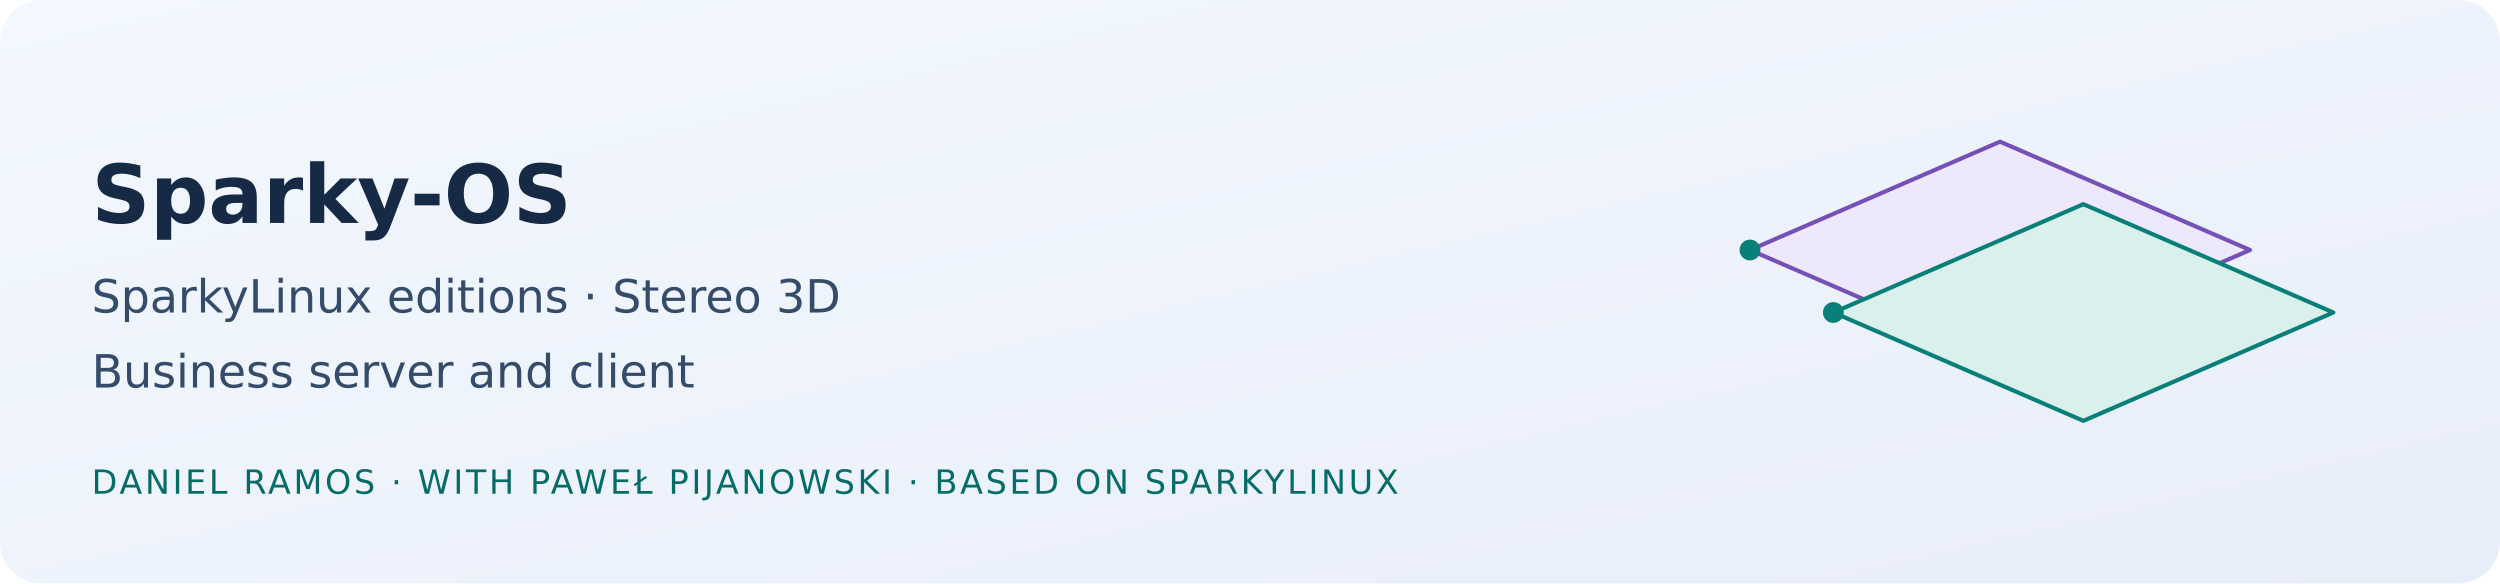
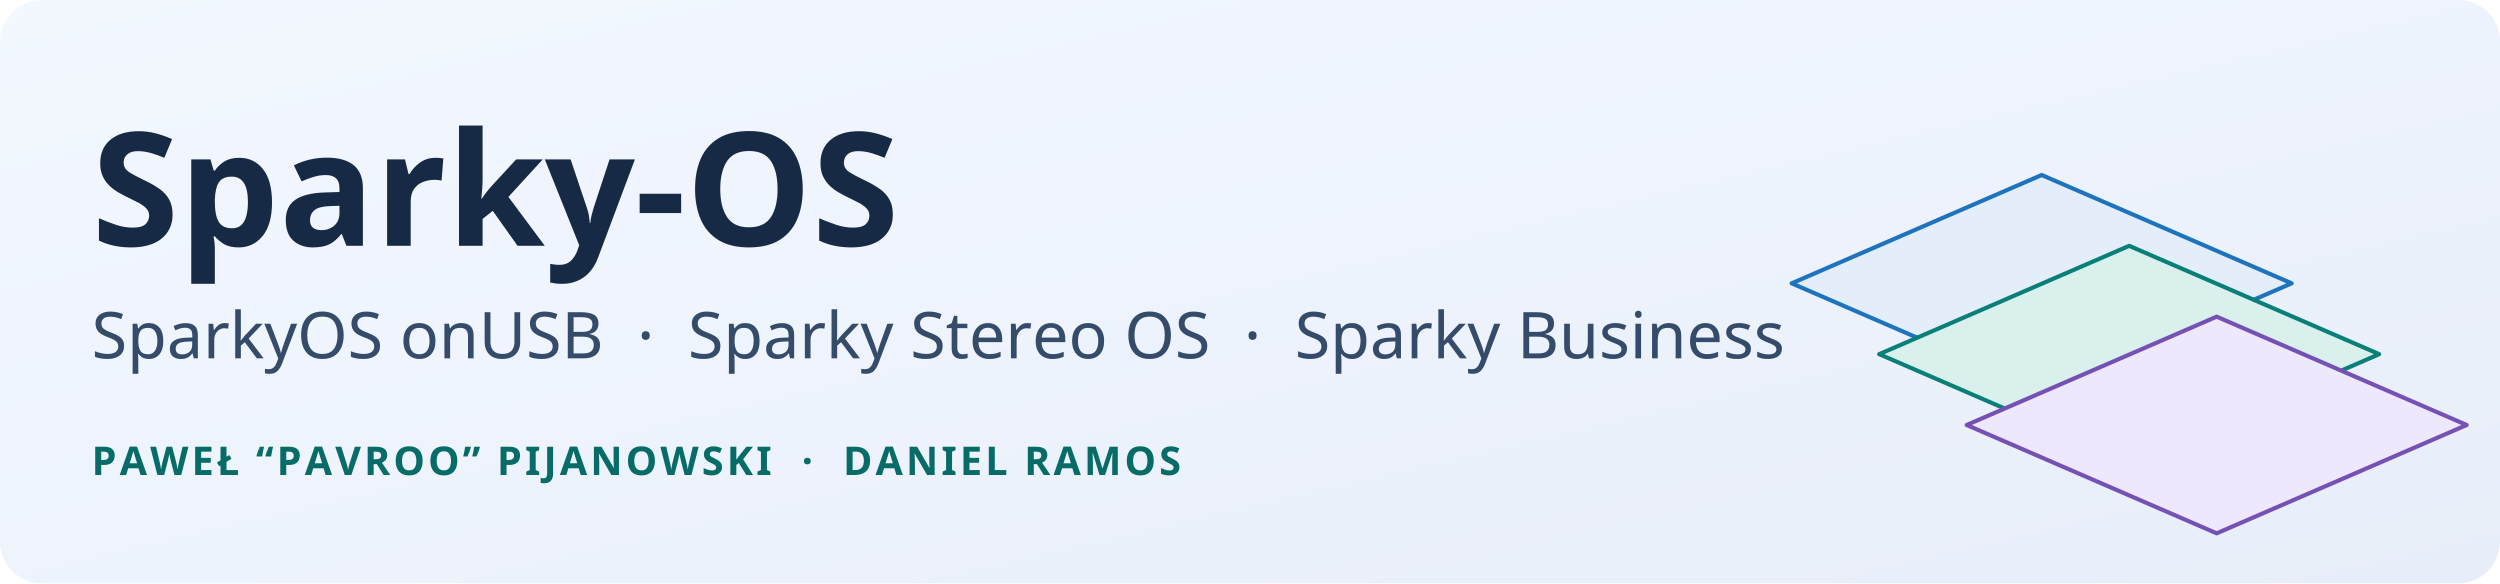
- <svg xmlns="http://www.w3.org/2000/svg" width="1200" height="280" viewBox="0 0 1200 280" role="img" aria-labelledby="title description">
+ <svg xmlns="http://www.w3.org/2000/svg" width="1200" height="280" viewBox="0 0 1200 280" role="img" aria-labelledby="t d">
  <defs>
-     <linearGradient id="background" x1="0" y1="0" x2="1" y2="1">
+     <linearGradient id="bg" x1="0" y1="0" x2="1" y2="1">
      <stop offset="0" stop-color="#f3f8ff" />
      <stop offset="1" stop-color="#e8eef9" />
    </linearGradient>
-     <linearGradient id="accent" x1="0" y1="0" x2="1" y2="0">
+     <linearGradient id="ac" x1="0" y1="0" x2="1" y2="0">
      <stop offset="0" stop-color="#087f78" />
      <stop offset="1" stop-color="#7651b5" />
    </linearGradient>
+     <path id="g0" d="M511 198Q511 103 442.5 46.5Q374 -10 248 -10Q135 -10 46 33V174Q97 152 151.5 133.5Q206 115 260 115Q316 115 339.5 136.5Q363 158 363 191Q363 218 344.5 237Q326 256 295 272.5Q264 289 224 308Q199 320 170 336.5Q141 353 114.5 377.5Q88 402 71 437Q54 472 54 521Q54 617 119 670.5Q184 724 296 724Q352 724 402.5 711Q453 698 508 674L459 556Q410 576 371 587Q332 598 291 598Q248 598 225 578Q202 558 202 526Q202 488 236 466Q270 444 337 412Q392 386 430.5 358Q469 330 490 292Q511 254 511 198Z" />
+     <path id="g1" d="M382 556Q474 556 531 484.5Q588 413 588 274Q588 135 529 62.5Q470 -10 378 -10Q319 -10 284 11.5Q249 33 227 60H219Q227 18 227 -20V-240H78V546H199L220 475H227Q249 508 286 532Q323 556 382 556ZM334 437Q276 437 252.5 401Q229 365 227 291V275Q227 196 250.5 153.5Q274 111 336 111Q387 111 411.5 153.5Q436 196 436 276Q436 437 334 437Z" />
+     <path id="g2" d="M302 557Q412 557 470.5 509.5Q529 462 529 364V0H425L396 74H392Q357 30 318 10Q279 -10 211 -10Q138 -10 90 32.5Q42 75 42 163Q42 250 103 291.5Q164 333 286 337L381 340V364Q381 407 358.5 427Q336 447 296 447Q256 447 218 435.5Q180 424 142 407L93 508Q137 531 190.5 544Q244 557 302 557ZM323 251Q251 249 223 225Q195 201 195 162Q195 128 215 113.5Q235 99 267 99Q315 99 348 127.5Q381 156 381 208V253Z" />
+     <path id="g3" d="M383 556Q394 556 409 555Q424 554 433 552L422 412Q415 414 401.5 415.5Q388 417 378 417Q340 417 305 403.5Q270 390 248.5 360Q227 330 227 278V0H78V546H191L213 454H220Q244 496 286 526Q328 556 383 556Z" />
+     <path id="g4" d="M227 420Q227 389 224.5 358.5Q222 328 219 297H221Q236 318 252 339.5Q268 361 286 380L439 546H607L390 309L620 0H448L291 221L227 170V0H78V760H227Z" />
+     <path id="g5" d="M0 546H163L266 239Q274 217 278 193.5Q282 170 284 144H287Q290 170 295.5 193.5Q301 217 308 239L409 546H569L338 -70Q307 -155 247.5 -197.5Q188 -240 110 -240Q85 -240 66.5 -237.5Q48 -235 34 -232V-114Q45 -116 60.5 -118Q76 -120 93 -120Q140 -120 167.5 -91.5Q195 -63 208 -23L217 4Z" />
+     <path id="g6" d="M30 207V329H292V207Z" />
+     <path id="g7" d="M738 358Q738 247 701.5 164.5Q665 82 590 36Q515 -10 398 -10Q282 -10 206.5 36Q131 82 94.5 165Q58 248 58 359Q58 470 94.5 552Q131 634 206.5 679.5Q282 725 399 725Q515 725 590 679.5Q665 634 701.5 551.5Q738 469 738 358ZM217 358Q217 246 260 181.5Q303 117 398 117Q495 117 537 181.5Q579 246 579 358Q579 471 537 535Q495 599 399 599Q303 599 260 535Q217 471 217 358Z" />
+     <path id="g8" d="M502 191Q502 96 433 43Q364 -10 247 -10Q187 -10 136 -1Q85 8 51 24V110Q87 94 140.5 81Q194 68 251 68Q331 68 371.5 99Q412 130 412 183Q412 218 397 242Q382 266 345.5 286.5Q309 307 244 330Q153 363 106.5 411Q60 459 60 542Q60 599 89 639.5Q118 680 169.5 702Q221 724 288 724Q347 724 396 713Q445 702 485 684L457 607Q420 623 376.5 634Q333 645 286 645Q219 645 185 616.5Q151 588 151 541Q151 505 166 481Q181 457 215 438Q249 419 307 397Q370 374 413.5 347.5Q457 321 479.5 284Q502 247 502 191Z" />
+     <path id="g9" d="M340 546Q439 546 499.5 477Q560 408 560 269Q560 132 499.5 61Q439 -10 339 -10Q277 -10 236.5 13.5Q196 37 173 68H167Q169 51 171 25Q173 -1 173 -20V-240H85V536H157L169 463H173Q197 498 236 522Q275 546 340 546ZM324 472Q242 472 208.5 426Q175 380 173 286V269Q173 170 205.5 116.5Q238 63 326 63Q375 63 406.5 90Q438 117 453.5 163.5Q469 210 469 270Q469 362 433.5 417Q398 472 324 472Z" />
+     <path id="g10" d="M288 545Q386 545 433 502Q480 459 480 365V0H416L399 76H395Q360 32 321.5 11Q283 -10 215 -10Q142 -10 94 28.5Q46 67 46 149Q46 229 109 272.5Q172 316 303 320L394 323V355Q394 422 365 448Q336 474 283 474Q241 474 203 461.5Q165 449 132 433L105 499Q140 518 188 531.5Q236 545 288 545ZM314 259Q214 255 175.5 227Q137 199 137 148Q137 103 164.5 82Q192 61 235 61Q303 61 348 98.5Q393 136 393 214V262Z" />
+     <path id="g11" d="M335 546Q350 546 367.5 544.5Q385 543 398 540L387 459Q374 462 358.5 464Q343 466 329 466Q288 466 252 443.5Q216 421 194.5 380.5Q173 340 173 286V0H85V536H157L167 438H171Q197 482 238 514Q279 546 335 546Z" />
+     <path id="g12" d="M172 363Q172 347 170.5 321Q169 295 168 276H172Q178 284 190 299Q202 314 214.5 329.5Q227 345 236 355L407 536H510L293 307L525 0H419L233 250L172 197V0H85V760H172Z" />
+     <path id="g13" d="M1 536H95L211 231Q226 191 238 154.5Q250 118 256 85H260Q266 110 279 150.5Q292 191 306 232L415 536H510L279 -74Q251 -150 206.5 -195Q162 -240 84 -240Q60 -240 42 -237.5Q24 -235 11 -232V-162Q22 -164 37.5 -166Q53 -168 70 -168Q116 -168 144.5 -142Q173 -116 189 -73L217 -2Z" />
+     <path id="g14" d="M720 358Q720 247 682.5 164.5Q645 82 572 36Q499 -10 391 -10Q280 -10 206.5 36Q133 82 97 165Q61 248 61 359Q61 469 97 551Q133 633 206.5 679Q280 725 392 725Q499 725 572 679.5Q645 634 682.5 551.5Q720 469 720 358ZM156 358Q156 223 213 145.5Q270 68 391 68Q513 68 569 145.5Q625 223 625 358Q625 493 569 569.5Q513 646 392 646Q271 646 213.5 569.5Q156 493 156 358Z" />
+     <path id="g15" d="M551 269Q551 136 483.5 63Q416 -10 301 -10Q230 -10 174.5 22.5Q119 55 87 117.5Q55 180 55 269Q55 402 122 474Q189 546 304 546Q377 546 432.5 513.5Q488 481 519.5 419.5Q551 358 551 269ZM146 269Q146 174 183.5 118.5Q221 63 303 63Q384 63 422 118.5Q460 174 460 269Q460 364 422 418Q384 472 302 472Q220 472 183 418Q146 364 146 269Z" />
+     <path id="g16" d="M343 546Q439 546 488 499.5Q537 453 537 349V0H450V343Q450 472 330 472Q241 472 207 422Q173 372 173 278V0H85V536H156L169 463H174Q200 505 246 525.5Q292 546 343 546Z" />
+     <path id="g17" d="M640 252Q640 178 610 118.5Q580 59 518.5 24.5Q457 -10 362 -10Q229 -10 159.5 62.5Q90 135 90 254V714H180V251Q180 164 226.5 116Q273 68 367 68Q464 68 507.5 119.5Q551 171 551 252V714H640Z" />
+     <path id="g18" d="M301 714Q435 714 503.5 674.5Q572 635 572 537Q572 474 537 432.5Q502 391 436 379V374Q481 367 517.5 348Q554 329 575 294Q596 259 596 203Q596 106 529.5 53Q463 0 348 0H97V714ZM319 410Q411 410 445 439.5Q479 469 479 527Q479 586 437.5 611.5Q396 637 305 637H187V410ZM187 335V76H331Q426 76 463 113Q500 150 500 210Q500 266 461.5 300.5Q423 335 324 335Z" />
+     <path id="g19" d="M72 353Q72 390 90 405Q108 420 133 420Q159 420 177.5 405Q196 390 196 353Q196 317 177.5 301Q159 285 133 285Q108 285 90 301Q72 317 72 353Z" />
+     <path id="g20" d="M264 62Q284 62 305 65.5Q326 69 339 73V6Q325 -1 299 -5.5Q273 -10 249 -10Q207 -10 171.5 4.5Q136 19 114 55Q92 91 92 156V468H16V510L93 545L128 659H180V536H335V468H180V158Q180 109 203.5 85.5Q227 62 264 62Z" />
+     <path id="g21" d="M292 546Q361 546 410.5 516Q460 486 486.5 431.5Q513 377 513 304V251H146Q148 160 192.5 112.5Q237 65 317 65Q368 65 407.5 74.5Q447 84 489 102V25Q448 7 408 -1.5Q368 -10 313 -10Q237 -10 178.5 21Q120 52 87.5 113.5Q55 175 55 264Q55 352 84.5 415Q114 478 167.5 512Q221 546 292 546ZM291 474Q228 474 191.5 433.5Q155 393 148 321H421Q420 389 389 431.5Q358 474 291 474Z" />
+     <path id="g22" d="M533 536V0H461L448 71H444Q418 29 372 9.5Q326 -10 274 -10Q177 -10 128 36.5Q79 83 79 185V536H168V191Q168 63 287 63Q376 63 410.5 113Q445 163 445 257V536Z" />
+     <path id="g23" d="M434 148Q434 70 376 30Q318 -10 220 -10Q164 -10 123.5 -1Q83 8 52 24V104Q84 88 129.5 74.5Q175 61 222 61Q289 61 319 82.5Q349 104 349 140Q349 160 338 176Q327 192 298.5 208Q270 224 217 244Q165 264 128 284Q91 304 71 332Q51 360 51 404Q51 472 106.5 509Q162 546 252 546Q301 546 343.5 536.5Q386 527 423 510L393 440Q359 454 322 464Q285 474 246 474Q192 474 163.5 456.5Q135 439 135 409Q135 387 148 371.5Q161 356 191.5 341.5Q222 327 273 307Q324 288 360 268Q396 248 415 219.5Q434 191 434 148Z" />
+     <path id="g24" d="M130 737Q150 737 165.5 723.5Q181 710 181 681Q181 653 165.5 639Q150 625 130 625Q108 625 93 639Q78 653 78 681Q78 710 93 723.5Q108 737 130 737ZM173 536V0H85V536Z" />
+     <path id="g25" d="M318 714Q456 714 519.5 654.5Q583 595 583 491Q583 429 557 374.5Q531 320 470.5 287Q410 254 306 254H241V0H90V714ZM310 590H241V378H291Q355 378 392.5 403.5Q430 429 430 486Q430 590 310 590Z" />
+     <path id="g26" d="M527 0 475 170H215L163 0H0L252 717H437L690 0ZM387 463Q382 480 374 506Q366 532 358 559Q350 586 345 606Q340 586 331.5 556.5Q323 527 315.5 500.5Q308 474 304 463L253 297H439Z" />
+     <path id="g27" d="M967 714 785 0H613L516 375Q513 386 508.5 408Q504 430 498.5 456Q493 482 489 505.5Q485 529 483 542Q482 529 477.5 505.5Q473 482 468 456.5Q463 431 458 408.5Q453 386 450 374L354 0H182L0 714H149L240 324Q246 301 253 266Q260 231 266 196Q272 161 275 137Q278 162 284 196.5Q290 231 296.5 263.5Q303 296 308 314L412 714H555L659 314Q664 297 670.5 264Q677 231 683 196Q689 161 692 137Q695 162 701 196.5Q707 231 714.5 266Q722 301 727 324L818 714Z" />
+     <path id="g28" d="M501 0H90V714H501V590H241V433H483V309H241V125H501Z" />
+     <path id="g29" d="M90 0V240L56 220L1 316L90 370V714H241V462L311 505L368 409L241 332V125H531V0Z" />
+     <path id="g30" d="M433 714Q419 655 405.5 588Q392 521 384 469H247L240 480Q254 533 277.5 596Q301 659 326 714ZM205 714Q191 655 177.5 588Q164 521 156 469H19L12 480Q26 533 49.5 596Q73 659 98 714Z" />
+     <path id="g31" d="M650 714 407 0H242L0 714H153L287 289Q291 278 298.5 248.5Q306 219 314 186.5Q322 154 325 132Q328 154 335.5 186.5Q343 219 351 248.5Q359 278 362 289L497 714Z" />
+     <path id="g32" d="M298 714Q444 714 513.5 661Q583 608 583 500Q583 451 564.5 414.5Q546 378 515.5 352.5Q485 327 450 311L660 0H492L322 274H241V0H90V714ZM287 590H241V397H290Q365 397 397.5 422Q430 447 430 496Q430 547 395.5 568.5Q361 590 287 590Z" />
+     <path id="g33" d="M433 703Q420 650 396 587Q372 524 347 469H240Q254 528 268 595Q282 662 289 714H426ZM205 703Q192 650 168 587Q144 524 119 469H12Q26 528 40 595Q54 662 61 714H198Z" />
+     <path id="g34" d="M357 0H32V86L119 126V588L32 628V714H357V628L270 588V126L357 86Z" />
+     <path id="g35" d="M15 -210Q-14 -210 -36 -206.5Q-58 -203 -74 -199V-73Q-58 -77 -40.5 -80Q-23 -83 -3 -83Q23 -83 44.5 -73Q66 -63 78 -35Q90 -7 90 45V714H241V46Q241 -46 212.5 -102.5Q184 -159 133 -184.5Q82 -210 15 -210Z" />
+     <path id="g36" d="M723 0H531L220 540H216Q218 489 220.5 438Q223 387 225 336V0H90V714H281L591 179H594Q593 229 591 278Q589 327 587 376V714H723Z" />
+     <path id="g37" d="M664 0H492L305 301L241 255V0H90V714H241V387Q256 408 271 429Q286 450 301 471L494 714H662L413 398Z" />
+     <path id="g38" d="M57 352Q57 398 82 416.5Q107 435 143 435Q178 435 203 416.5Q228 398 228 352Q228 308 203 288.5Q178 269 143 269Q107 269 82 288.5Q57 308 57 352Z" />
+     <path id="g39" d="M682 364Q682 183 579.5 91.5Q477 0 292 0H90V714H314Q426 714 508.5 674Q591 634 636.5 556.5Q682 479 682 364ZM525 360Q525 479 473 534.5Q421 590 322 590H241V125H306Q525 125 525 360Z" />
+     <path id="g40" d="M90 0V714H241V125H531V0Z" />
+     <path id="g41" d="M392 0 220 560H216Q217 540 219 500Q221 460 223 414.5Q225 369 225 332V0H90V714H296L465 168H468L647 714H853V0H712V338Q712 372 713.5 416Q715 460 716.5 499.5Q718 539 719 559H715L531 0Z" />
  </defs>
-   <rect width="1200" height="280" rx="20" fill="url(#background)" />
-   <path d="M44 48H112" stroke="url(#accent)" stroke-width="5" stroke-linecap="round" />
-   <g font-family="DejaVu Sans, Arial, sans-serif">
-     <text x="44" y="107" fill="#172a45" font-size="39" font-weight="700">Sparky-OS</text>
-     <text x="44" y="150" fill="#344b69" font-size="22">SparkyLinux editions · Stereo 3D</text>
-     <text x="44" y="186" fill="#344b69" font-size="22">Business server and client</text>
-     <text x="44" y="237" fill="#076c67" font-size="16" letter-spacing="1.3">DANIEL RAMOS · WITH PAWEŁ PIJANOWSKI · BASED ON SPARKYLINUX</text>
+   <rect width="1200" height="280" rx="20" fill="url(#bg)" />
+   <path d="M44 44H112" stroke="url(#ac)" stroke-width="5" stroke-linecap="round" />
+   <g fill="#172a45" transform="translate(44 118) scale(0.076 -0.076)">
+     <use href="#g0" x="0" />
+     <use href="#g1" x="551" />
+     <use href="#g2" x="1184" />
+     <use href="#g3" x="1788" />
+     <use href="#g4" x="2242" />
+     <use href="#g5" x="2862" />
+     <use href="#g6" x="3431" />
+     <use href="#g7" x="3753" />
+     <use href="#g0" x="4549" />
+   </g>
+   <g fill="#344b69" transform="translate(44 172) scale(0.031 -0.031)">
+     <use href="#g8" x="0" />
+     <use href="#g9" x="549" />
+     <use href="#g10" x="1164" />
+     <use href="#g11" x="1725" />
+     <use href="#g12" x="2138" />
+     <use href="#g13" x="2672" />
+     <use href="#g14" x="3182" />
+     <use href="#g8" x="3963" />
+     <use href="#g15" x="4772" />
+     <use href="#g16" x="5377" />
+     <use href="#g17" x="5995" />
+     <use href="#g8" x="6726" />
+     <use href="#g18" x="7275" />
+     <use href="#g19" x="8445" />
+     <use href="#g8" x="9233" />
+     <use href="#g9" x="9782" />
+     <use href="#g10" x="10397" />
+     <use href="#g11" x="10958" />
+     <use href="#g12" x="11371" />
+     <use href="#g13" x="11905" />
+     <use href="#g8" x="12675" />
+     <use href="#g20" x="13224" />
+     <use href="#g21" x="13585" />
+     <use href="#g11" x="14149" />
+     <use href="#g21" x="14562" />
+     <use href="#g15" x="15126" />
+     <use href="#g14" x="15991" />
+     <use href="#g8" x="16772" />
+     <use href="#g19" x="17841" />
+     <use href="#g8" x="18629" />
+     <use href="#g9" x="19178" />
+     <use href="#g10" x="19793" />
+     <use href="#g11" x="20354" />
+     <use href="#g12" x="20767" />
+     <use href="#g13" x="21301" />
+     <use href="#g18" x="22071" />
+     <use href="#g22" x="22721" />
+     <use href="#g23" x="23339" />
+     <use href="#g24" x="23818" />
+     <use href="#g16" x="24076" />
+     <use href="#g21" x="24694" />
+     <use href="#g23" x="25258" />
+     <use href="#g23" x="25737" />
+   </g>
+   <g fill="#076c67" transform="translate(44 228) scale(0.019 -0.019)">
+     <use href="#g25" x="0" />
+     <use href="#g26" x="708" />
+     <use href="#g27" x="1478" />
+     <use href="#g28" x="2525" />
+     <use href="#g29" x="3165" />
+     <use href="#g30" x="4150" />
+     <use href="#g25" x="4675" />
+     <use href="#g26" x="5383" />
+     <use href="#g31" x="6153" />
+     <use href="#g32" x="6883" />
+     <use href="#g7" x="7623" />
+     <use href="#g7" x="8499" />
+     <use href="#g33" x="9375" />
+     <use href="#g25" x="10240" />
+     <use href="#g34" x="10948" />
+     <use href="#g35" x="11417" />
+     <use href="#g26" x="11828" />
+     <use href="#g36" x="12598" />
+     <use href="#g7" x="13491" />
+     <use href="#g27" x="14367" />
+     <use href="#g0" x="15414" />
+     <use href="#g37" x="16045" />
+     <use href="#g34" x="16789" />
+     <use href="#g38" x="17938" />
+     <use href="#g39" x="18983" />
+     <use href="#g26" x="19803" />
+     <use href="#g36" x="20573" />
+     <use href="#g34" x="21466" />
+     <use href="#g28" x="21935" />
+     <use href="#g40" x="22575" />
+     <use href="#g32" x="23560" />
+     <use href="#g26" x="24300" />
+     <use href="#g41" x="25070" />
+     <use href="#g7" x="26093" />
+     <use href="#g0" x="26969" />
  </g>
  <g stroke-width="2" stroke-linejoin="round">
-     <path d="M840 120L960 68L1080 120L960 172Z" fill="#eee8fc" stroke="#7651b5" />
-     <path d="M880 150L1000 98L1120 150L1000 202Z" fill="#d9f0ec" stroke="#087f78" />
-   </g>
-   <g fill="#087f78">
-     <circle cx="840" cy="120" r="5" />
-     <circle cx="880" cy="150" r="5" />
+     <path d="M860 136L980 84L1100 136L980 188Z" fill="#e3eefa" stroke="#1e73be" />
+     <path d="M902 170L1022 118L1142 170L1022 222Z" fill="#d9f0ec" stroke="#087f78" />
+     <path d="M944 204L1064 152L1184 204L1064 256Z" fill="#eee8fc" stroke="#7651b5" />
  </g>
</svg>
